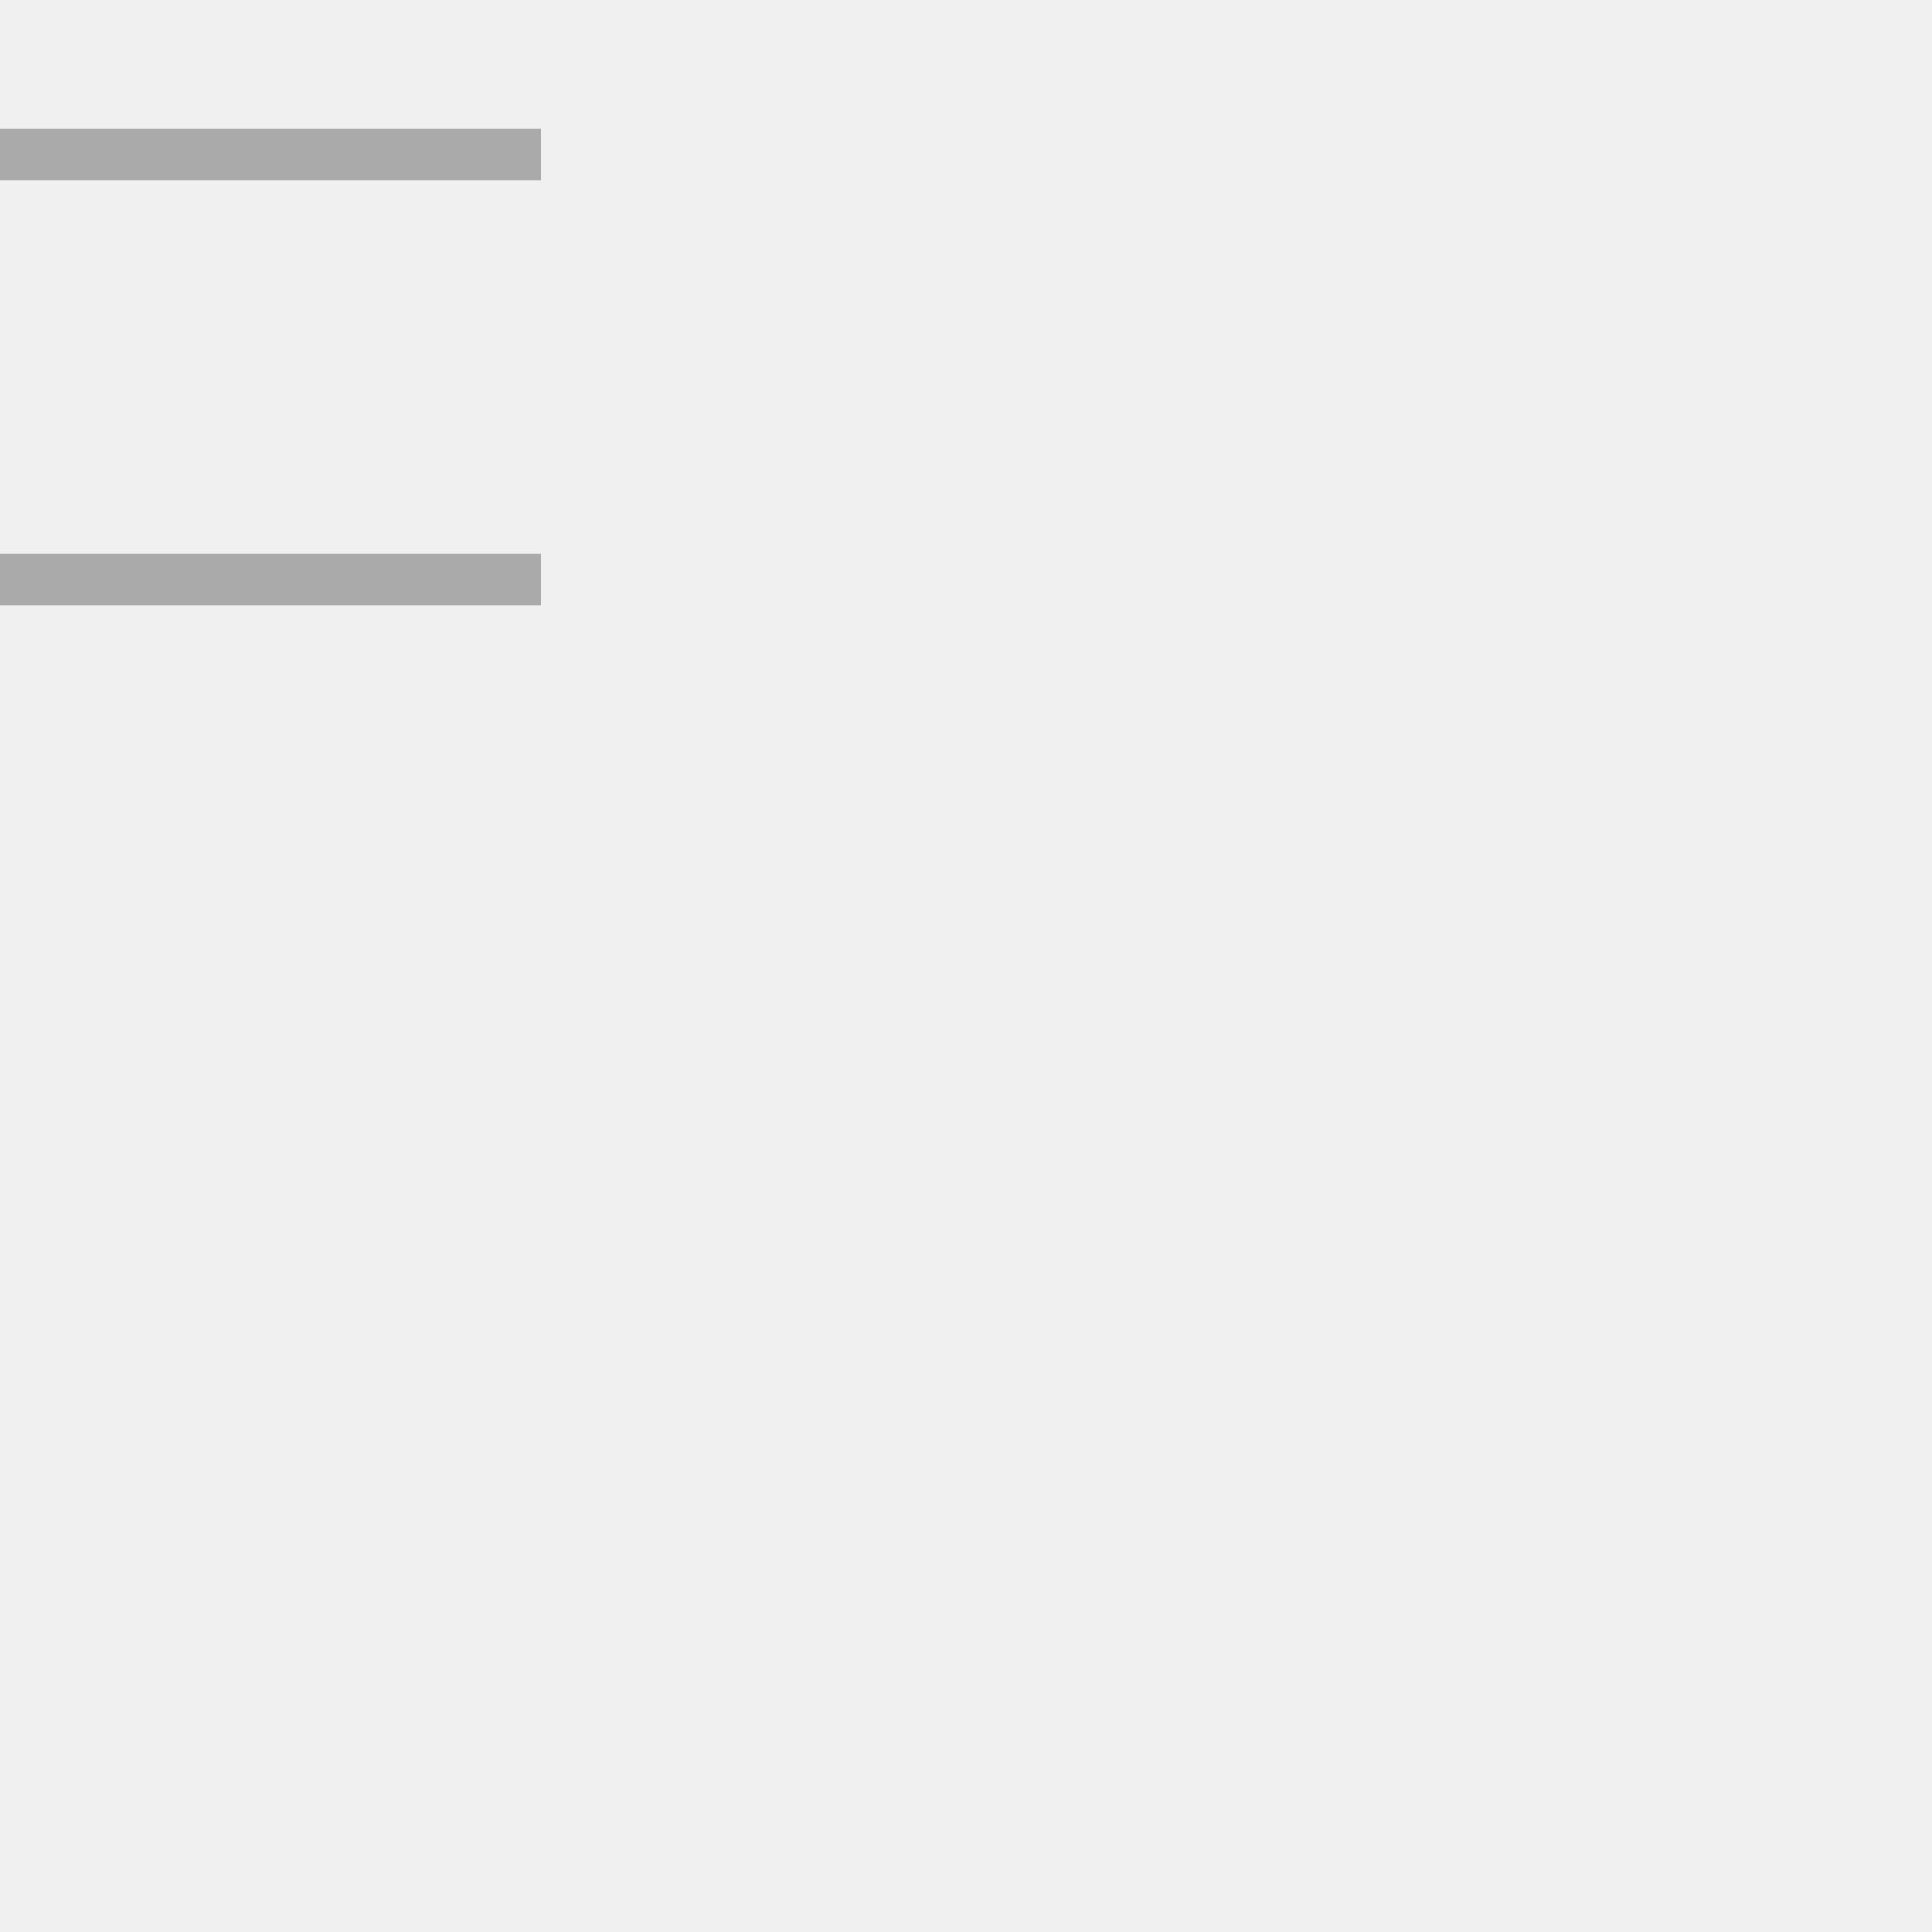
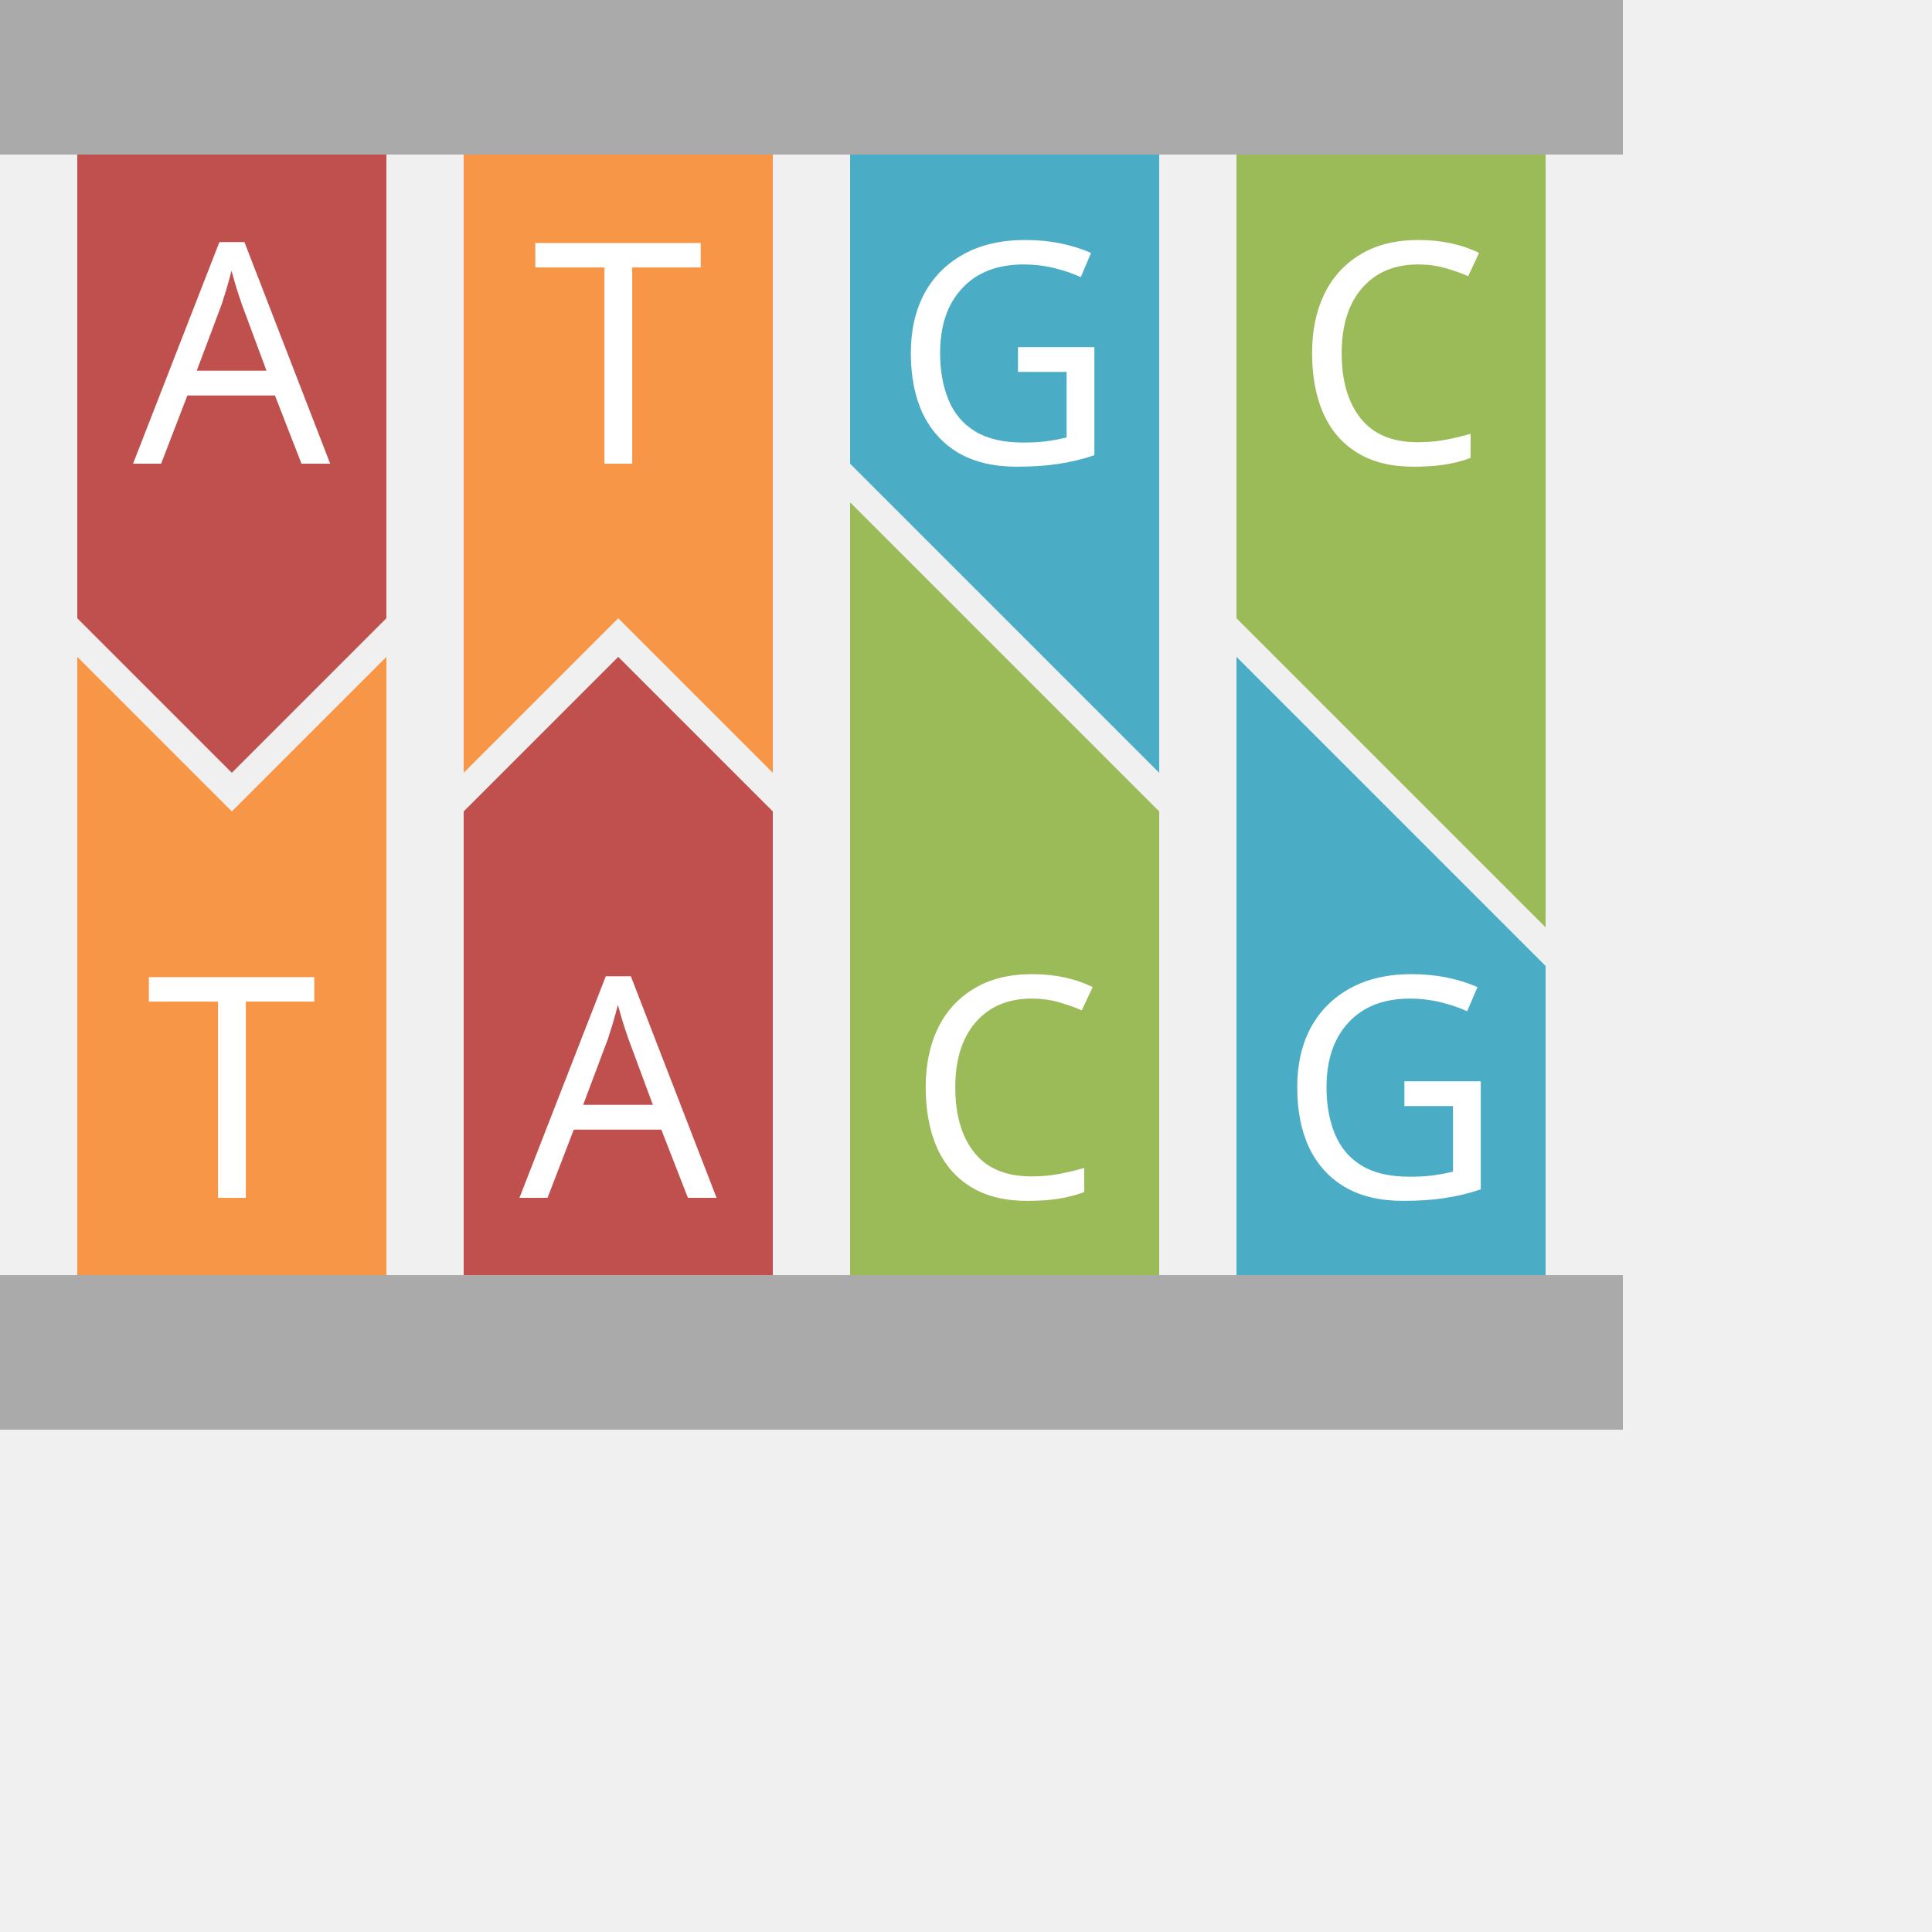
- <svg xmlns="http://www.w3.org/2000/svg" xmlns:xlink="http://www.w3.org/1999/xlink" width="3000" height="3000">
+ <svg xmlns="http://www.w3.org/2000/svg" xmlns:xlink="http://www.w3.org/1999/xlink" width="100" height="100">
  <style>
    rect {
    	fill: #aaa;
    }
  </style>
  <def>
    <g class="base" id="a">
      <path fill="#c0504d" d="m0 66 h16 v-24 l-8 -8 -8 8z" />
      <text style="fill:#fff;font-family:sans;text-anchor:middle;font-size:16px;" x="8" y="62">A</text>
    </g>
    <g class="base" id="a2">
      <path fill="#c0504d" d="m0 8 h16 v24 l-8 8 -8 -8z" />
      <text style="fill:#fff;font-family:sans;text-anchor:middle;font-size:16px;" x="8" y="24">A</text>
    </g>
    <g class="base" id="t">
      <path fill="#f79646" d="m0 66 h16 v-32 l-8 8 -8 -8z" />
      <text style="fill:#fff;font-family:sans;text-anchor:middle;font-size:16px;" x="8" y="62">T</text>
    </g>
    <g class="base" id="t2">
      <path fill="#f79646" d="m0 8 h16 v32 l-8 -8 -8 8z" />
      <text style="fill:#fff;font-family:sans;text-anchor:middle;font-size:16px;" x="8" y="24">T</text>
    </g>
    <g class="base" id="g">
      <path fill="#4bacc6" d="m0 66 h16 v-16 l-16 -16z" />
      <text style="fill:#fff;font-family:sans;text-anchor:middle;font-size:16px;" x="8" y="62">G</text>
    </g>
    <g class="base" id="g2">
      <path fill="#4bacc6" d="m0 8 h16 v32 l-16 -16z" />
      <text style="fill:#fff;font-family:sans;text-anchor:middle;font-size:16px;" x="8" y="24">G</text>
    </g>
    <g class="base" id="c">
      <path fill="#9bbb59" d="m0 66 h16 v-24 l-16 -16z" />
      <text style="fill:#fff;font-family:sans;text-anchor:middle;font-size:16px;" x="8" y="62">C</text>
    </g>
    <g class="base" id="c2">
      <path fill="#9bbb59" d="m0 8 h16 v40 l-16 -16z" />
      <text style="fill:#fff;font-family:sans;text-anchor:middle;font-size:16px;" x="8" y="24">C</text>
    </g>
  </def>
-   <use x="4" y="200" xlink:href="#a2" />
-   <use x="4" y="200" xlink:href="#t" />
-   <use x="24" y="200" xlink:href="#t2" />
-   <use x="24" y="200" xlink:href="#a" />
-   <use x="44" y="200" xlink:href="#g2" />
-   <use x="44" y="200" xlink:href="#c" />
-   <use x="64" y="200" xlink:href="#c2" />
-   <use x="64" y="200" xlink:href="#g" />
-   <rect x="0" y="200" width="840" height="80" />
-   <rect x="0" y="860" width="840" height="80" />
+   <use x="4" y="0" xlink:href="#a2" />
+   <use x="4" y="0" xlink:href="#t" />
+   <use x="24" y="0" xlink:href="#t2" />
+   <use x="24" y="0" xlink:href="#a" />
+   <use x="44" y="0" xlink:href="#g2" />
+   <use x="44" y="0" xlink:href="#c" />
+   <use x="64" y="0" xlink:href="#c2" />
+   <use x="64" y="0" xlink:href="#g" />
+   <rect x="0" y="0" width="84" height="8" />
+   <rect x="0" y="66" width="84" height="8" />
</svg>
